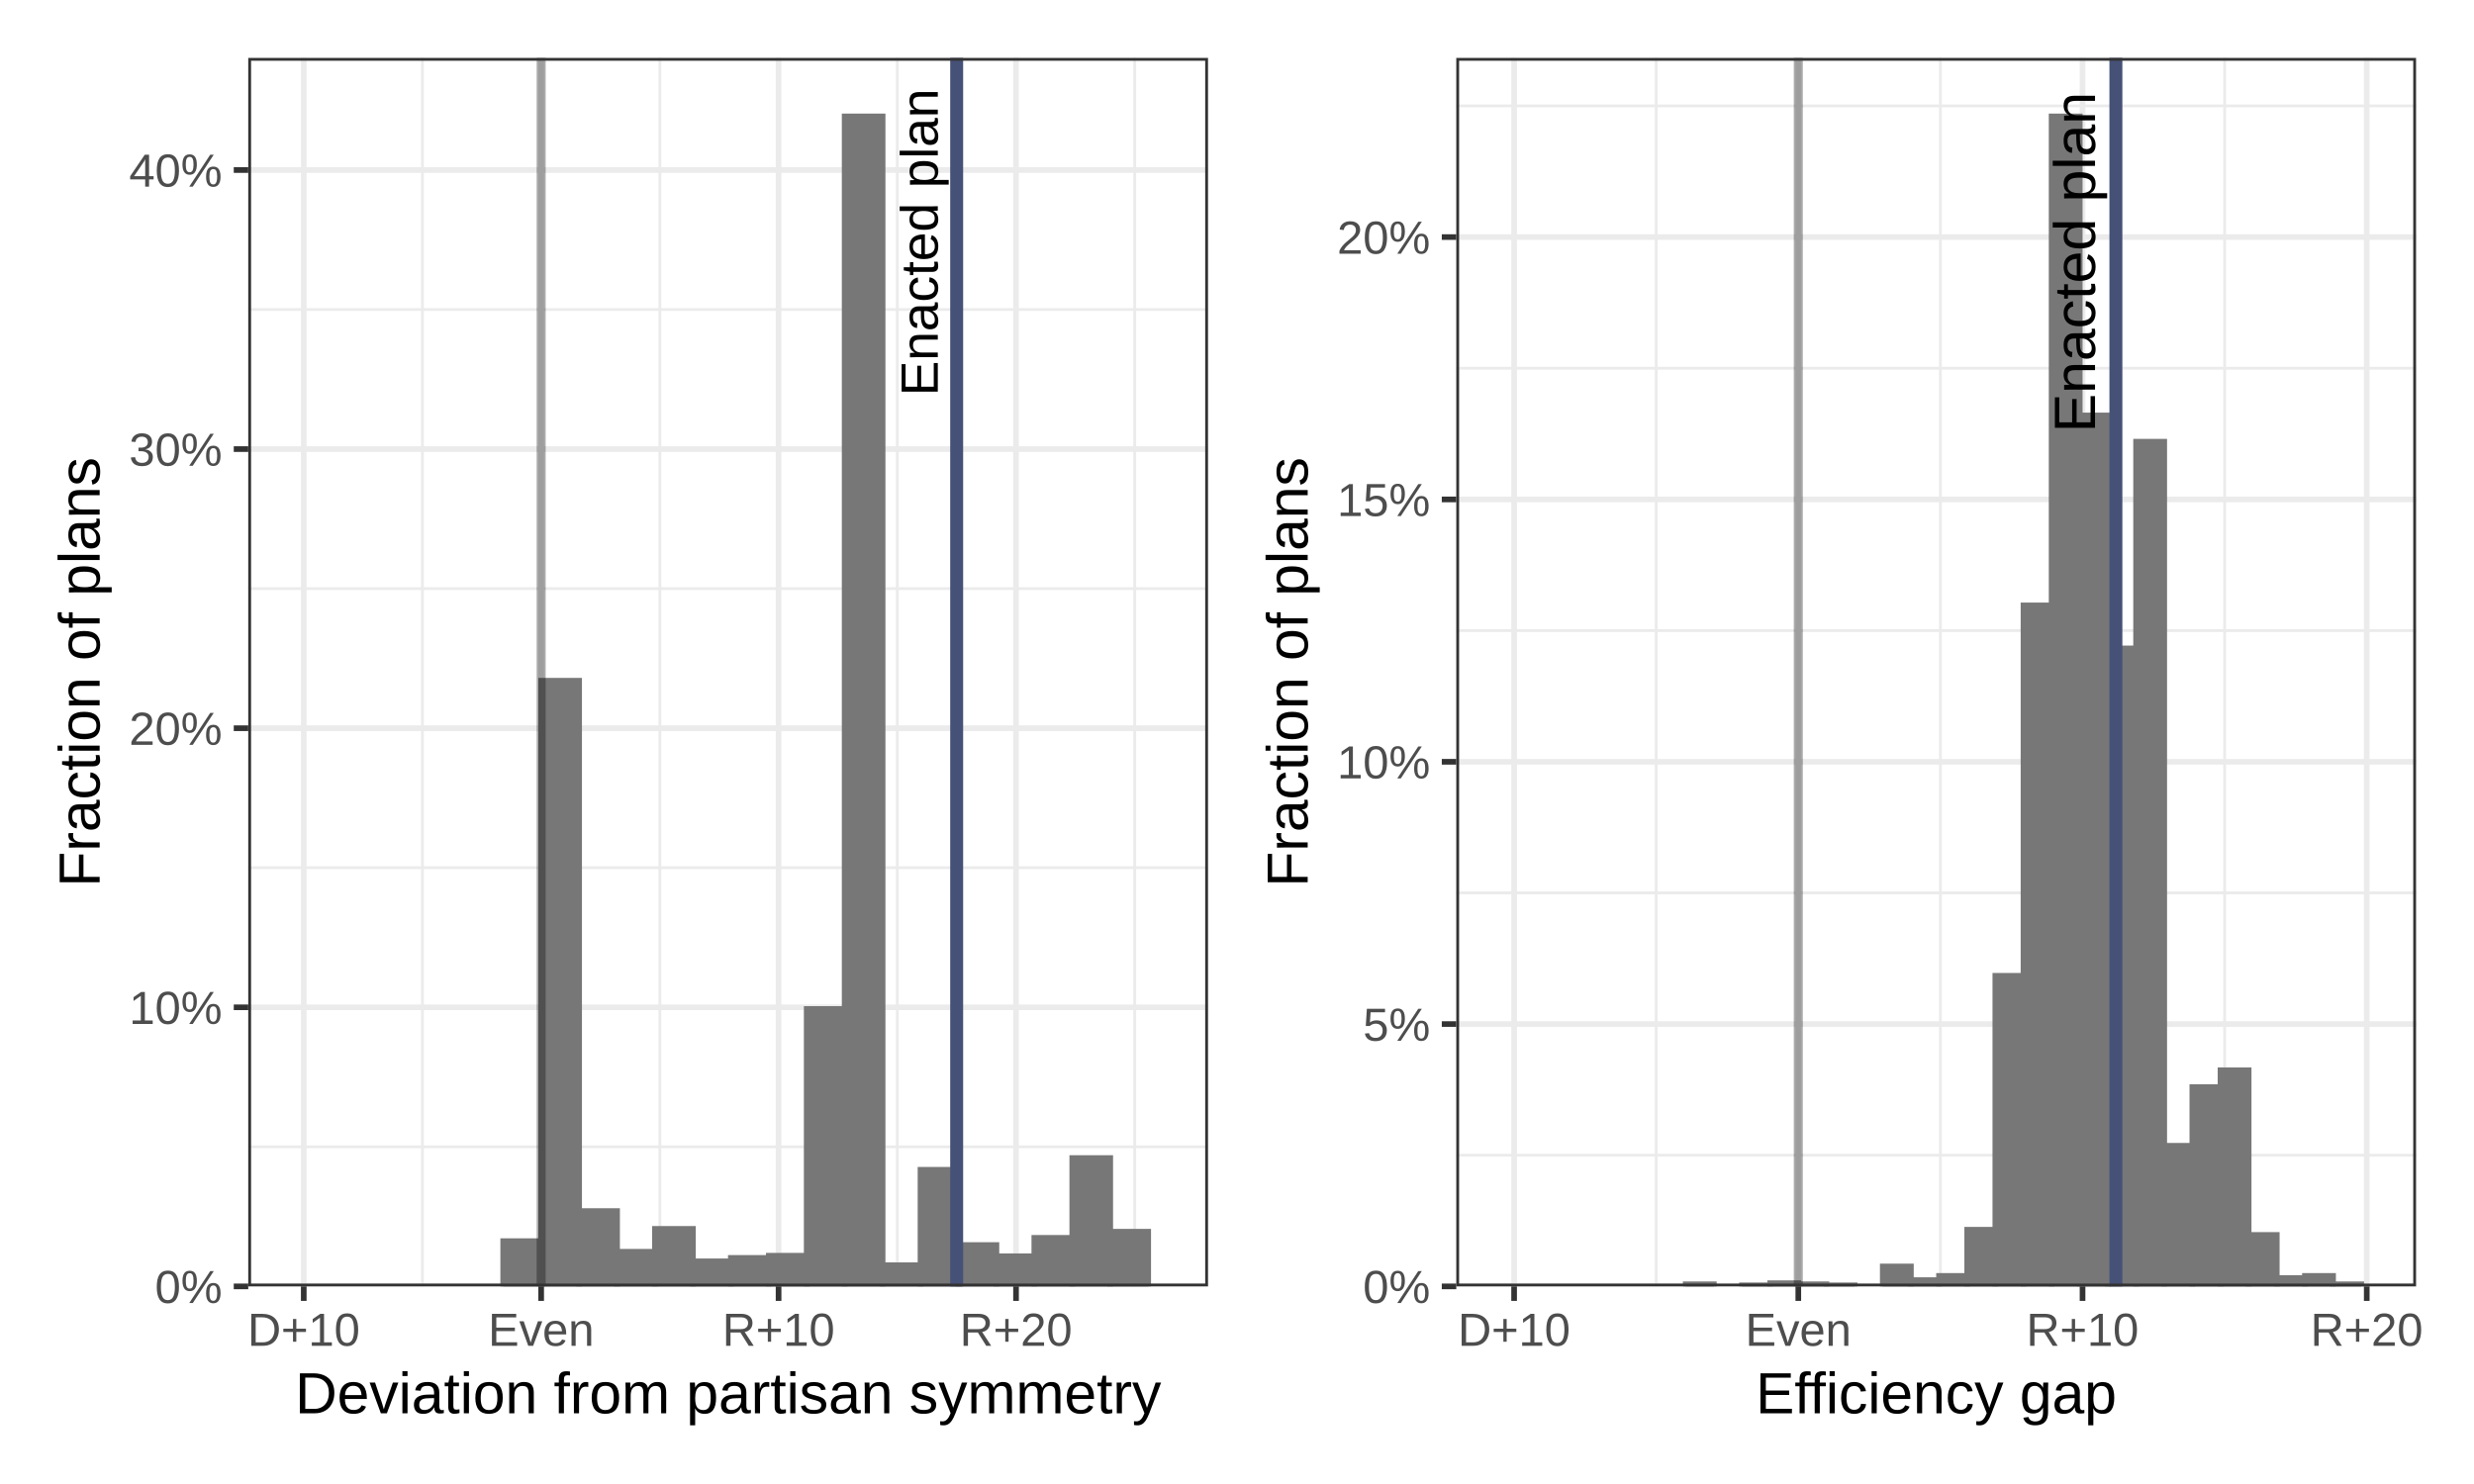
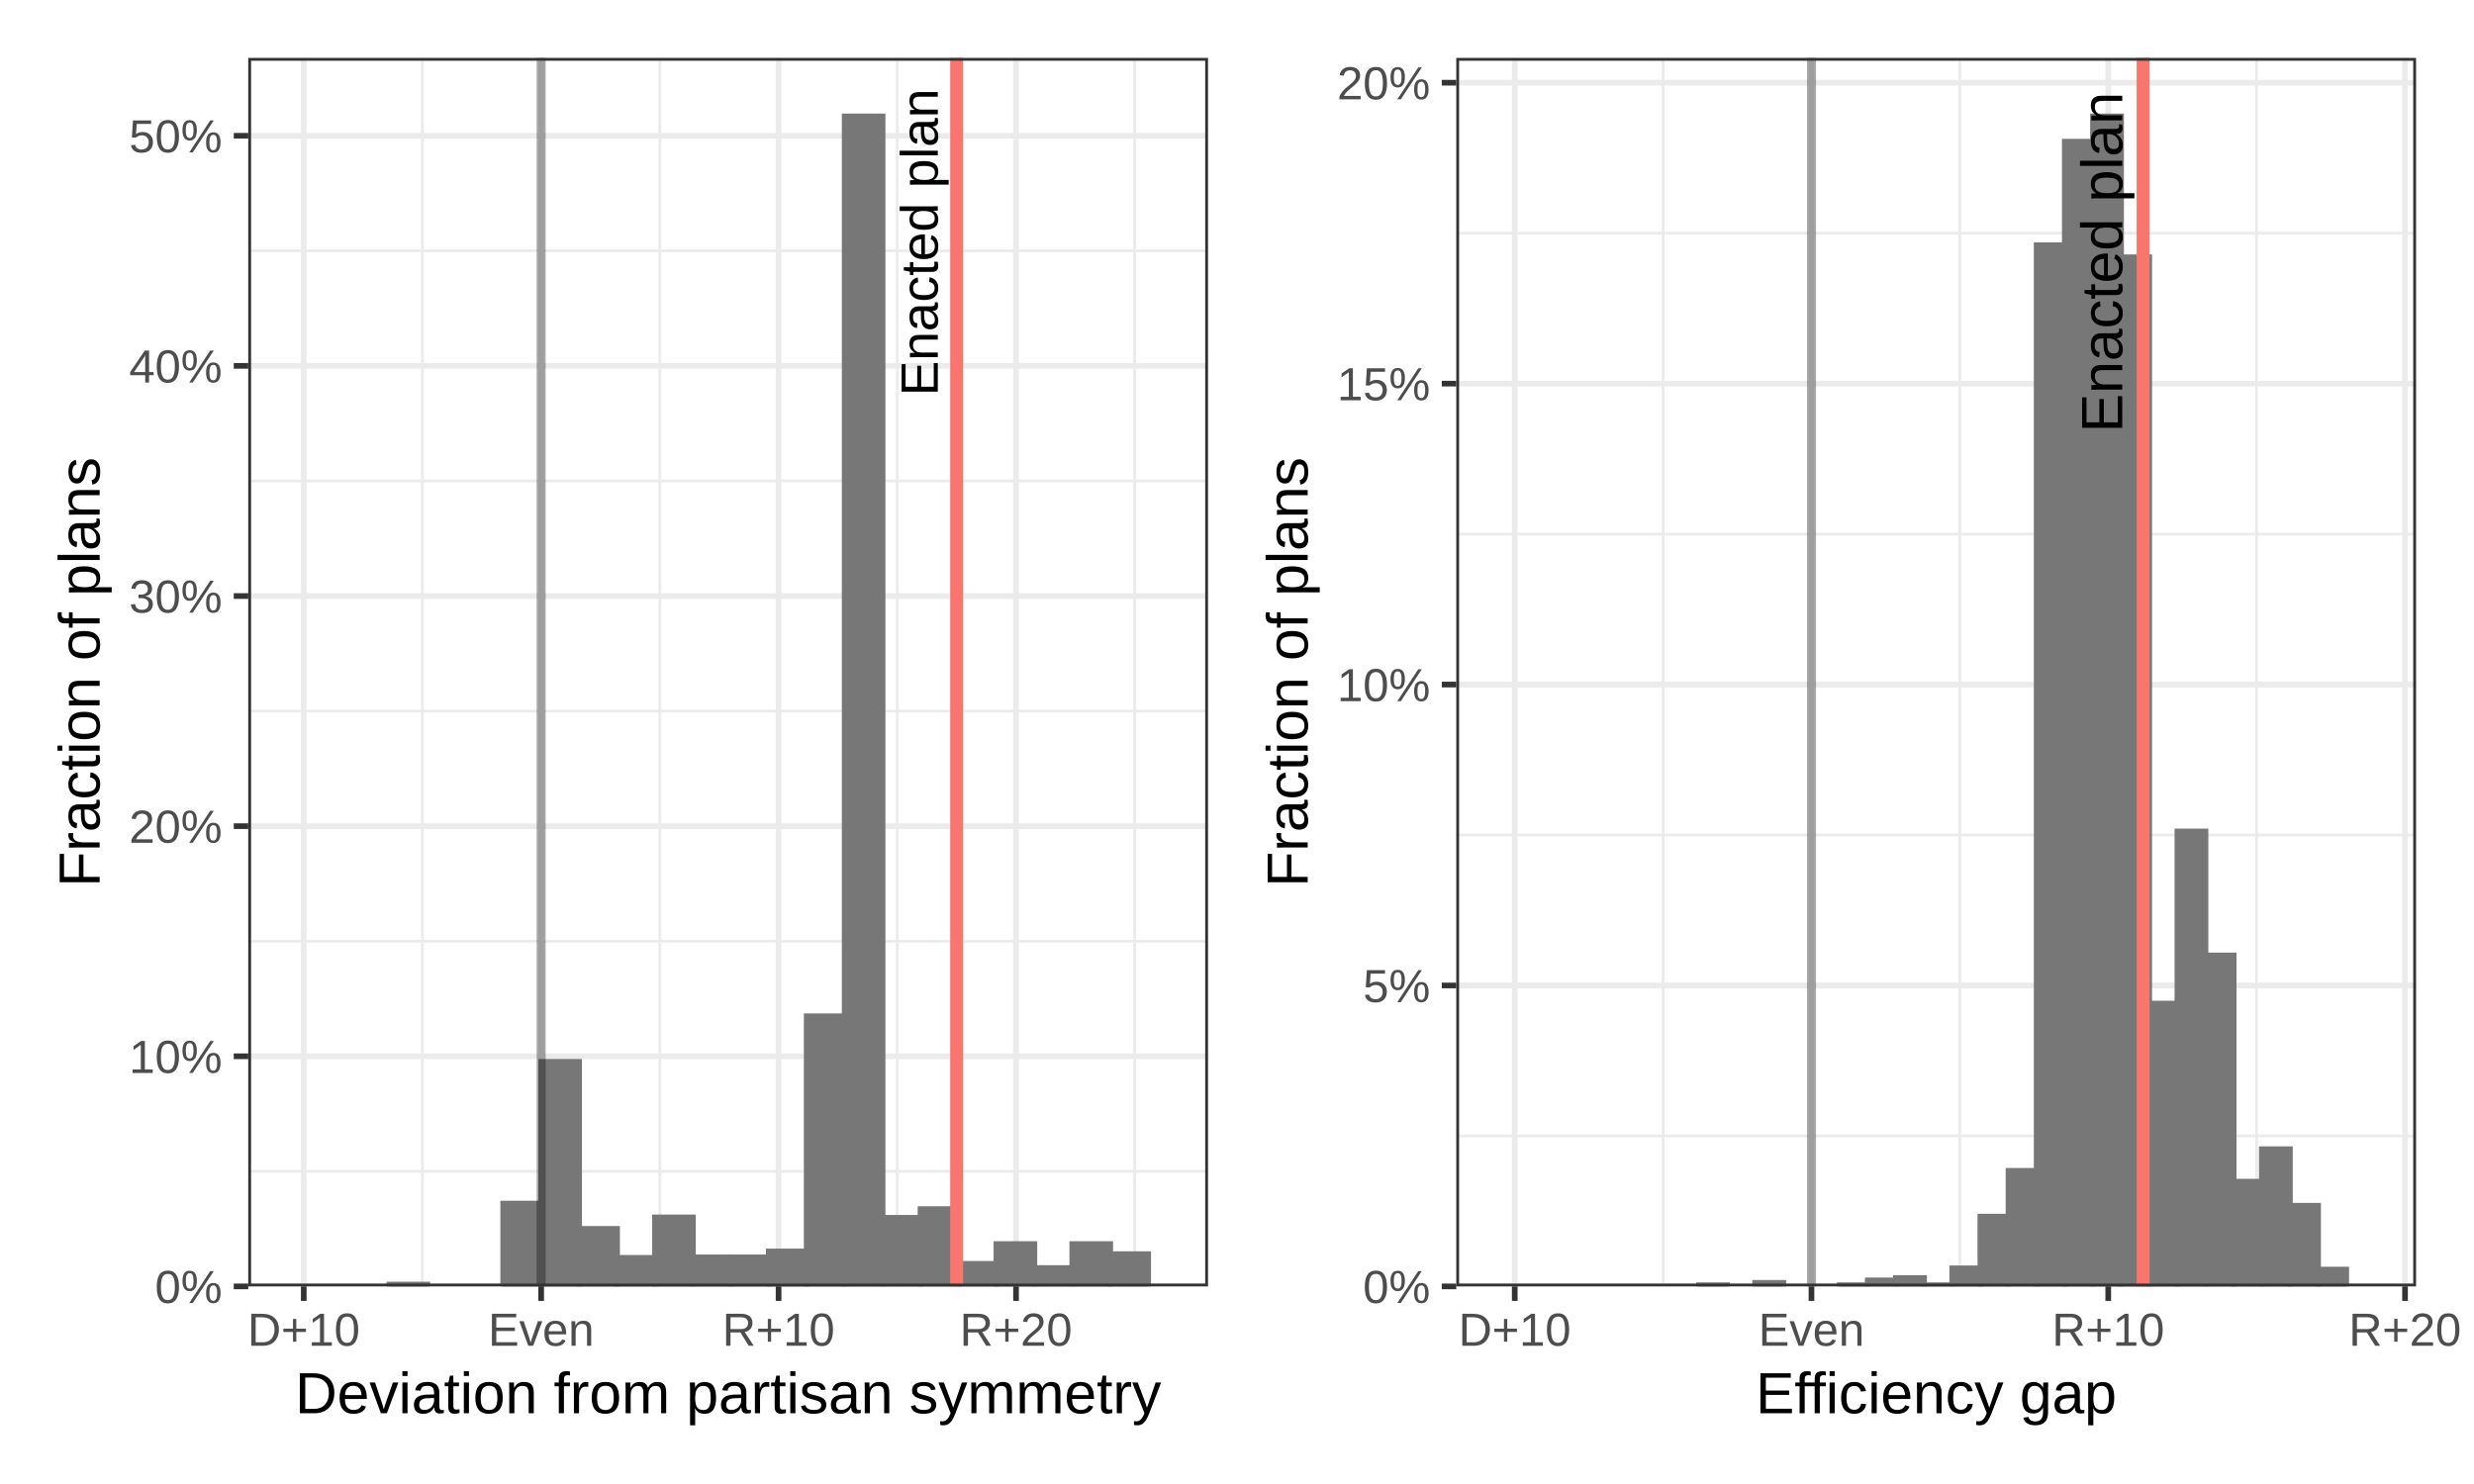
<svg xmlns="http://www.w3.org/2000/svg" class="svglite" width="468.00pt" height="280.80pt" viewBox="0 0 468.00 280.80">
  <defs>
    <style type="text/css">
    .svglite line, .svglite polyline, .svglite polygon, .svglite path, .svglite rect, .svglite circle {
      fill: none;
      stroke: #000000;
      stroke-linecap: round;
      stroke-linejoin: round;
      stroke-miterlimit: 10.00;
    }
    .svglite text {
      white-space: pre;
    }
  </style>
  </defs>
  <rect width="100%" height="100%" style="stroke: none; fill: #FFFFFF;" />
  <defs>
    <clipPath id="cpMC4wMHw0NjguMDB8MC4wMHwyODAuODA=">
      <rect x="0.00" y="0.00" width="468.00" height="280.80" />
    </clipPath>
  </defs>
  <g clip-path="url(#cpMC4wMHw0NjguMDB8MC4wMHwyODAuODA=)">
    <rect x="0" y="0" width="468.00" height="280.80" style="stroke-width: 1.07; stroke: #FFFFFF; fill: #FFFFFF;" />
  </g>
  <defs>
    <clipPath id="cpNS40OHwyMzQuMDB8NS40OHwyNzUuMzI=">
      <rect x="5.48" y="5.48" width="228.52" height="269.84" />
    </clipPath>
  </defs>
  <g clip-path="url(#cpNS40OHwyMzQuMDB8NS40OHwyNzUuMzI=)">
    <rect x="5.48" y="5.48" width="228.52" height="269.84" style="stroke-width: 1.07; stroke: #FFFFFF; fill: #FFFFFF;" />
  </g>
  <g clip-path="url(#cpMC4wMHw0NjguMDB8MC4wMHwyODAuODA=)">
</g>
  <defs>
    <clipPath id="cpNDYuOTZ8MjI4LjUyfDEwLjk2fDI0My40MQ==">
      <rect x="46.96" y="10.96" width="181.56" height="232.45" />
    </clipPath>
  </defs>
  <g clip-path="url(#cpNDYuOTZ8MjI4LjUyfDEwLjk2fDI0My40MQ==)">
    <rect x="46.96" y="10.96" width="181.56" height="232.45" style="stroke-width: 1.07; stroke: none; fill: #FFFFFF;" />
-     <polyline points="46.96,217.00 228.52,217.00 " style="stroke-width: 0.53; stroke: #EBEBEB; stroke-linecap: butt;" />
-     <polyline points="46.96,164.19 228.52,164.19 " style="stroke-width: 0.53; stroke: #EBEBEB; stroke-linecap: butt;" />
-     <polyline points="46.96,111.38 228.52,111.38 " style="stroke-width: 0.53; stroke: #EBEBEB; stroke-linecap: butt;" />
-     <polyline points="46.96,58.57 228.52,58.57 " style="stroke-width: 0.53; stroke: #EBEBEB; stroke-linecap: butt;" />
+     <polyline points="46.96,221.64 228.52,221.64 " style="stroke-width: 0.53; stroke: #EBEBEB; stroke-linecap: butt;" />
+     <polyline points="46.96,178.09 228.52,178.09 " style="stroke-width: 0.53; stroke: #EBEBEB; stroke-linecap: butt;" />
+     <polyline points="46.96,134.55 228.52,134.55 " style="stroke-width: 0.53; stroke: #EBEBEB; stroke-linecap: butt;" />
+     <polyline points="46.96,91.00 228.52,91.00 " style="stroke-width: 0.53; stroke: #EBEBEB; stroke-linecap: butt;" />
+     <polyline points="46.96,47.46 228.52,47.46 " style="stroke-width: 0.53; stroke: #EBEBEB; stroke-linecap: butt;" />
    <polyline points="79.91,243.41 79.91,10.96 " style="stroke-width: 0.53; stroke: #EBEBEB; stroke-linecap: butt;" />
    <polyline points="124.83,243.41 124.83,10.96 " style="stroke-width: 0.53; stroke: #EBEBEB; stroke-linecap: butt;" />
    <polyline points="169.74,243.41 169.74,10.96 " style="stroke-width: 0.53; stroke: #EBEBEB; stroke-linecap: butt;" />
    <polyline points="214.65,243.41 214.65,10.96 " style="stroke-width: 0.53; stroke: #EBEBEB; stroke-linecap: butt;" />
    <polyline points="46.96,243.41 228.52,243.41 " style="stroke-width: 1.07; stroke: #EBEBEB; stroke-linecap: butt;" />
-     <polyline points="46.96,190.60 228.52,190.60 " style="stroke-width: 1.07; stroke: #EBEBEB; stroke-linecap: butt;" />
-     <polyline points="46.96,137.79 228.52,137.79 " style="stroke-width: 1.07; stroke: #EBEBEB; stroke-linecap: butt;" />
-     <polyline points="46.96,84.98 228.52,84.98 " style="stroke-width: 1.07; stroke: #EBEBEB; stroke-linecap: butt;" />
-     <polyline points="46.96,32.17 228.52,32.17 " style="stroke-width: 1.07; stroke: #EBEBEB; stroke-linecap: butt;" />
+     <polyline points="46.96,199.87 228.52,199.87 " style="stroke-width: 1.07; stroke: #EBEBEB; stroke-linecap: butt;" />
+     <polyline points="46.96,156.32 228.52,156.32 " style="stroke-width: 1.07; stroke: #EBEBEB; stroke-linecap: butt;" />
+     <polyline points="46.96,112.78 228.52,112.78 " style="stroke-width: 1.07; stroke: #EBEBEB; stroke-linecap: butt;" />
+     <polyline points="46.96,69.23 228.52,69.23 " style="stroke-width: 1.07; stroke: #EBEBEB; stroke-linecap: butt;" />
+     <polyline points="46.96,25.69 228.52,25.69 " style="stroke-width: 1.07; stroke: #EBEBEB; stroke-linecap: butt;" />
    <polyline points="57.46,243.41 57.46,10.96 " style="stroke-width: 1.07; stroke: #EBEBEB; stroke-linecap: butt;" />
    <polyline points="102.37,243.41 102.37,10.96 " style="stroke-width: 1.07; stroke: #EBEBEB; stroke-linecap: butt;" />
    <polyline points="147.28,243.41 147.28,10.96 " style="stroke-width: 1.07; stroke: #EBEBEB; stroke-linecap: butt;" />
    <polyline points="192.20,243.41 192.20,10.96 " style="stroke-width: 1.07; stroke: #EBEBEB; stroke-linecap: butt;" />
-     <rect x="59.31" y="243.41" width="7.18" height="0.00" style="stroke-width: 1.07; stroke: #777777; stroke-linecap: square; stroke-linejoin: miter; fill: #777777;" />
-     <rect x="66.49" y="243.41" width="7.18" height="0.00" style="stroke-width: 1.07; stroke: #777777; stroke-linecap: square; stroke-linejoin: miter; fill: #777777;" />
-     <rect x="73.66" y="243.41" width="7.18" height="0.00" style="stroke-width: 1.07; stroke: #777777; stroke-linecap: square; stroke-linejoin: miter; fill: #777777;" />
-     <rect x="80.84" y="243.41" width="7.18" height="0.00" style="stroke-width: 1.07; stroke: #777777; stroke-linecap: square; stroke-linejoin: miter; fill: #777777;" />
-     <rect x="88.02" y="243.41" width="7.18" height="0.00" style="stroke-width: 1.07; stroke: #777777; stroke-linecap: square; stroke-linejoin: miter; fill: #777777;" />
-     <rect x="95.19" y="234.85" width="7.18" height="8.56" style="stroke-width: 1.07; stroke: #777777; stroke-linecap: square; stroke-linejoin: miter; fill: #777777;" />
-     <rect x="102.37" y="128.81" width="7.18" height="114.60" style="stroke-width: 1.07; stroke: #777777; stroke-linecap: square; stroke-linejoin: miter; fill: #777777;" />
-     <rect x="109.55" y="229.15" width="7.18" height="14.26" style="stroke-width: 1.07; stroke: #777777; stroke-linecap: square; stroke-linejoin: miter; fill: #777777;" />
-     <rect x="116.72" y="236.86" width="7.18" height="6.55" style="stroke-width: 1.07; stroke: #777777; stroke-linecap: square; stroke-linejoin: miter; fill: #777777;" />
-     <rect x="123.90" y="232.53" width="7.18" height="10.88" style="stroke-width: 1.07; stroke: #777777; stroke-linecap: square; stroke-linejoin: miter; fill: #777777;" />
-     <rect x="131.08" y="238.66" width="7.18" height="4.75" style="stroke-width: 1.07; stroke: #777777; stroke-linecap: square; stroke-linejoin: miter; fill: #777777;" />
-     <rect x="138.25" y="238.02" width="7.18" height="5.39" style="stroke-width: 1.07; stroke: #777777; stroke-linecap: square; stroke-linejoin: miter; fill: #777777;" />
-     <rect x="145.43" y="237.60" width="7.18" height="5.81" style="stroke-width: 1.07; stroke: #777777; stroke-linecap: square; stroke-linejoin: miter; fill: #777777;" />
-     <rect x="152.60" y="190.92" width="7.18" height="52.49" style="stroke-width: 1.07; stroke: #777777; stroke-linecap: square; stroke-linejoin: miter; fill: #777777;" />
-     <rect x="159.78" y="22.03" width="7.18" height="221.38" style="stroke-width: 1.07; stroke: #777777; stroke-linecap: square; stroke-linejoin: miter; fill: #777777;" />
-     <rect x="166.96" y="239.40" width="7.18" height="4.01" style="stroke-width: 1.07; stroke: #777777; stroke-linecap: square; stroke-linejoin: miter; fill: #777777;" />
-     <rect x="174.13" y="221.34" width="7.18" height="22.07" style="stroke-width: 1.07; stroke: #777777; stroke-linecap: square; stroke-linejoin: miter; fill: #777777;" />
-     <rect x="181.31" y="235.59" width="7.18" height="7.82" style="stroke-width: 1.07; stroke: #777777; stroke-linecap: square; stroke-linejoin: miter; fill: #777777;" />
-     <rect x="188.49" y="237.71" width="7.18" height="5.70" style="stroke-width: 1.07; stroke: #777777; stroke-linecap: square; stroke-linejoin: miter; fill: #777777;" />
-     <rect x="195.66" y="234.22" width="7.18" height="9.19" style="stroke-width: 1.07; stroke: #777777; stroke-linecap: square; stroke-linejoin: miter; fill: #777777;" />
-     <rect x="202.84" y="219.12" width="7.18" height="24.29" style="stroke-width: 1.07; stroke: #777777; stroke-linecap: square; stroke-linejoin: miter; fill: #777777;" />
-     <rect x="210.02" y="233.06" width="7.18" height="10.35" style="stroke-width: 1.07; stroke: #777777; stroke-linecap: square; stroke-linejoin: miter; fill: #777777;" />
-     <line x1="180.97" y1="243.41" x2="180.97" y2="10.96" style="stroke-width: 2.45; stroke: #465177; stroke-linecap: butt;" />
+     <rect x="59.31" y="243.41" width="7.18" height="0.00" style="stroke-width: 1.07; stroke: #777777; stroke-linecap: butt; stroke-linejoin: miter; fill: #777777;" />
+     <rect x="66.49" y="243.41" width="7.18" height="0.00" style="stroke-width: 1.07; stroke: #777777; stroke-linecap: butt; stroke-linejoin: miter; fill: #777777;" />
+     <rect x="73.66" y="243.06" width="7.18" height="0.35" style="stroke-width: 1.07; stroke: #777777; stroke-linecap: butt; stroke-linejoin: miter; fill: #777777;" />
+     <rect x="80.84" y="243.41" width="7.18" height="0.00" style="stroke-width: 1.07; stroke: #777777; stroke-linecap: butt; stroke-linejoin: miter; fill: #777777;" />
+     <rect x="88.02" y="243.41" width="7.18" height="0.00" style="stroke-width: 1.07; stroke: #777777; stroke-linecap: butt; stroke-linejoin: miter; fill: #777777;" />
+     <rect x="95.19" y="227.73" width="7.18" height="15.68" style="stroke-width: 1.07; stroke: #777777; stroke-linecap: butt; stroke-linejoin: miter; fill: #777777;" />
+     <rect x="102.37" y="200.91" width="7.18" height="42.50" style="stroke-width: 1.07; stroke: #777777; stroke-linecap: butt; stroke-linejoin: miter; fill: #777777;" />
+     <rect x="109.55" y="232.52" width="7.18" height="10.89" style="stroke-width: 1.07; stroke: #777777; stroke-linecap: butt; stroke-linejoin: miter; fill: #777777;" />
+     <rect x="116.72" y="238.01" width="7.18" height="5.40" style="stroke-width: 1.07; stroke: #777777; stroke-linecap: butt; stroke-linejoin: miter; fill: #777777;" />
+     <rect x="123.90" y="230.35" width="7.18" height="13.06" style="stroke-width: 1.07; stroke: #777777; stroke-linecap: butt; stroke-linejoin: miter; fill: #777777;" />
+     <rect x="131.08" y="237.92" width="7.18" height="5.49" style="stroke-width: 1.07; stroke: #777777; stroke-linecap: butt; stroke-linejoin: miter; fill: #777777;" />
+     <rect x="138.25" y="237.92" width="7.18" height="5.49" style="stroke-width: 1.07; stroke: #777777; stroke-linecap: butt; stroke-linejoin: miter; fill: #777777;" />
+     <rect x="145.43" y="236.79" width="7.18" height="6.62" style="stroke-width: 1.07; stroke: #777777; stroke-linecap: butt; stroke-linejoin: miter; fill: #777777;" />
+     <rect x="152.60" y="192.29" width="7.18" height="51.12" style="stroke-width: 1.07; stroke: #777777; stroke-linecap: butt; stroke-linejoin: miter; fill: #777777;" />
+     <rect x="159.78" y="22.03" width="7.18" height="221.38" style="stroke-width: 1.07; stroke: #777777; stroke-linecap: butt; stroke-linejoin: miter; fill: #777777;" />
+     <rect x="166.96" y="230.43" width="7.18" height="12.98" style="stroke-width: 1.07; stroke: #777777; stroke-linecap: butt; stroke-linejoin: miter; fill: #777777;" />
+     <rect x="174.13" y="228.78" width="7.18" height="14.63" style="stroke-width: 1.07; stroke: #777777; stroke-linecap: butt; stroke-linejoin: miter; fill: #777777;" />
+     <rect x="181.31" y="239.14" width="7.18" height="4.27" style="stroke-width: 1.07; stroke: #777777; stroke-linecap: butt; stroke-linejoin: miter; fill: #777777;" />
+     <rect x="188.49" y="235.40" width="7.18" height="8.01" style="stroke-width: 1.07; stroke: #777777; stroke-linecap: butt; stroke-linejoin: miter; fill: #777777;" />
+     <rect x="195.66" y="239.93" width="7.18" height="3.48" style="stroke-width: 1.07; stroke: #777777; stroke-linecap: butt; stroke-linejoin: miter; fill: #777777;" />
+     <rect x="202.84" y="235.40" width="7.18" height="8.01" style="stroke-width: 1.07; stroke: #777777; stroke-linecap: butt; stroke-linejoin: miter; fill: #777777;" />
+     <rect x="210.02" y="237.31" width="7.18" height="6.10" style="stroke-width: 1.07; stroke: #777777; stroke-linecap: butt; stroke-linejoin: miter; fill: #777777;" />
+     <line x1="180.97" y1="243.41" x2="180.97" y2="10.96" style="stroke-width: 2.45; stroke: #F8766D; stroke-linecap: butt;" />
    <line x1="102.37" y1="243.41" x2="102.37" y2="10.96" style="stroke-width: 1.71; stroke: #000000; stroke-opacity: 0.33; stroke-linecap: butt;" />
    <text transform="translate(177.40,16.77) rotate(-90)" text-anchor="end" style="font-size: 9.96px; font-family: &quot;Arial&quot;;" textLength="58.11px" lengthAdjust="spacingAndGlyphs">Enacted plan</text>
    <rect x="46.96" y="10.96" width="181.56" height="232.45" style="stroke-width: 1.07; stroke: #333333;" />
  </g>
  <g clip-path="url(#cpMC4wMHw0NjguMDB8MC4wMHwyODAuODA=)">
    <text x="42.03" y="246.56" text-anchor="end" style="font-size: 8.80px;fill: #4D4D4D; font-family: &quot;Arial&quot;;" textLength="12.72px" lengthAdjust="spacingAndGlyphs">0%</text>
-     <text x="42.03" y="193.75" text-anchor="end" style="font-size: 8.80px;fill: #4D4D4D; font-family: &quot;Arial&quot;;" textLength="17.61px" lengthAdjust="spacingAndGlyphs">10%</text>
-     <text x="42.03" y="140.94" text-anchor="end" style="font-size: 8.80px;fill: #4D4D4D; font-family: &quot;Arial&quot;;" textLength="17.61px" lengthAdjust="spacingAndGlyphs">20%</text>
-     <text x="42.03" y="88.13" text-anchor="end" style="font-size: 8.80px;fill: #4D4D4D; font-family: &quot;Arial&quot;;" textLength="17.61px" lengthAdjust="spacingAndGlyphs">30%</text>
-     <text x="42.03" y="35.32" text-anchor="end" style="font-size: 8.80px;fill: #4D4D4D; font-family: &quot;Arial&quot;;" textLength="17.61px" lengthAdjust="spacingAndGlyphs">40%</text>
+     <text x="42.03" y="203.02" text-anchor="end" style="font-size: 8.80px;fill: #4D4D4D; font-family: &quot;Arial&quot;;" textLength="17.62px" lengthAdjust="spacingAndGlyphs">10%</text>
+     <text x="42.03" y="159.47" text-anchor="end" style="font-size: 8.80px;fill: #4D4D4D; font-family: &quot;Arial&quot;;" textLength="17.62px" lengthAdjust="spacingAndGlyphs">20%</text>
+     <text x="42.03" y="115.93" text-anchor="end" style="font-size: 8.80px;fill: #4D4D4D; font-family: &quot;Arial&quot;;" textLength="17.62px" lengthAdjust="spacingAndGlyphs">30%</text>
+     <text x="42.03" y="72.38" text-anchor="end" style="font-size: 8.80px;fill: #4D4D4D; font-family: &quot;Arial&quot;;" textLength="17.62px" lengthAdjust="spacingAndGlyphs">40%</text>
+     <text x="42.03" y="28.84" text-anchor="end" style="font-size: 8.80px;fill: #4D4D4D; font-family: &quot;Arial&quot;;" textLength="17.62px" lengthAdjust="spacingAndGlyphs">50%</text>
    <polyline points="44.22,243.41 46.96,243.41 " style="stroke-width: 1.07; stroke: #333333; stroke-linecap: butt;" />
-     <polyline points="44.22,190.60 46.96,190.60 " style="stroke-width: 1.07; stroke: #333333; stroke-linecap: butt;" />
-     <polyline points="44.22,137.79 46.96,137.79 " style="stroke-width: 1.07; stroke: #333333; stroke-linecap: butt;" />
-     <polyline points="44.22,84.98 46.96,84.98 " style="stroke-width: 1.07; stroke: #333333; stroke-linecap: butt;" />
-     <polyline points="44.22,32.17 46.96,32.17 " style="stroke-width: 1.07; stroke: #333333; stroke-linecap: butt;" />
+     <polyline points="44.22,199.87 46.96,199.87 " style="stroke-width: 1.07; stroke: #333333; stroke-linecap: butt;" />
+     <polyline points="44.22,156.32 46.96,156.32 " style="stroke-width: 1.07; stroke: #333333; stroke-linecap: butt;" />
+     <polyline points="44.22,112.78 46.96,112.78 " style="stroke-width: 1.07; stroke: #333333; stroke-linecap: butt;" />
+     <polyline points="44.22,69.23 46.96,69.23 " style="stroke-width: 1.07; stroke: #333333; stroke-linecap: butt;" />
+     <polyline points="44.22,25.69 46.96,25.69 " style="stroke-width: 1.07; stroke: #333333; stroke-linecap: butt;" />
    <polyline points="57.46,246.15 57.46,243.41 " style="stroke-width: 1.07; stroke: #333333; stroke-linecap: butt;" />
    <polyline points="102.37,246.15 102.37,243.41 " style="stroke-width: 1.07; stroke: #333333; stroke-linecap: butt;" />
    <polyline points="147.28,246.15 147.28,243.41 " style="stroke-width: 1.07; stroke: #333333; stroke-linecap: butt;" />
    <polyline points="192.20,246.15 192.20,243.41 " style="stroke-width: 1.07; stroke: #333333; stroke-linecap: butt;" />
-     <text x="57.46" y="254.65" text-anchor="middle" style="font-size: 8.80px;fill: #4D4D4D; font-family: &quot;Arial&quot;;" textLength="21.28px" lengthAdjust="spacingAndGlyphs">D+10</text>
-     <text x="102.37" y="254.65" text-anchor="middle" style="font-size: 8.80px;fill: #4D4D4D; font-family: &quot;Arial&quot;;" textLength="20.06px" lengthAdjust="spacingAndGlyphs">Even</text>
-     <text x="147.28" y="254.65" text-anchor="middle" style="font-size: 8.80px;fill: #4D4D4D; font-family: &quot;Arial&quot;;" textLength="21.28px" lengthAdjust="spacingAndGlyphs">R+10</text>
-     <text x="192.20" y="254.65" text-anchor="middle" style="font-size: 8.80px;fill: #4D4D4D; font-family: &quot;Arial&quot;;" textLength="21.28px" lengthAdjust="spacingAndGlyphs">R+20</text>
-     <text x="137.74" y="267.42" text-anchor="middle" style="font-size: 11.00px; font-family: &quot;Arial&quot;;" textLength="163.83px" lengthAdjust="spacingAndGlyphs">Deviation from partisan symmetry</text>
-     <text transform="translate(18.85,127.18) rotate(-90)" text-anchor="middle" style="font-size: 11.00px; font-family: &quot;Arial&quot;;" textLength="81.32px" lengthAdjust="spacingAndGlyphs">Fraction of plans</text>
+     <text x="57.46" y="254.64" text-anchor="middle" style="font-size: 8.80px;fill: #4D4D4D; font-family: &quot;Arial&quot;;" textLength="21.28px" lengthAdjust="spacingAndGlyphs">D+10</text>
+     <text x="102.37" y="254.64" text-anchor="middle" style="font-size: 8.80px;fill: #4D4D4D; font-family: &quot;Arial&quot;;" textLength="20.06px" lengthAdjust="spacingAndGlyphs">Even</text>
+     <text x="147.28" y="254.64" text-anchor="middle" style="font-size: 8.80px;fill: #4D4D4D; font-family: &quot;Arial&quot;;" textLength="21.28px" lengthAdjust="spacingAndGlyphs">R+10</text>
+     <text x="192.20" y="254.64" text-anchor="middle" style="font-size: 8.80px;fill: #4D4D4D; font-family: &quot;Arial&quot;;" textLength="21.28px" lengthAdjust="spacingAndGlyphs">R+20</text>
+     <text x="137.74" y="267.41" text-anchor="middle" style="font-size: 11.00px; font-family: &quot;Arial&quot;;" textLength="163.88px" lengthAdjust="spacingAndGlyphs">Deviation from partisan symmetry</text>
+     <text transform="translate(18.85,127.18) rotate(-90)" text-anchor="middle" style="font-size: 11.00px; font-family: &quot;Arial&quot;;" textLength="81.35px" lengthAdjust="spacingAndGlyphs">Fraction of plans</text>
  </g>
  <defs>
    <clipPath id="cpMjM0LjAwfDQ2Mi41Mnw1LjQ4fDI3NS4zMg==">
      <rect x="234.00" y="5.48" width="228.52" height="269.84" />
    </clipPath>
  </defs>
  <g clip-path="url(#cpMjM0LjAwfDQ2Mi41Mnw1LjQ4fDI3NS4zMg==)">
    <rect x="234.00" y="5.48" width="228.52" height="269.84" style="stroke-width: 1.07; stroke: #FFFFFF; fill: #FFFFFF;" />
  </g>
  <g clip-path="url(#cpMC4wMHw0NjguMDB8MC4wMHwyODAuODA=)">
</g>
  <defs>
    <clipPath id="cpMjc1LjQ4fDQ1Ny4wNHwxMC45NnwyNDMuNDE=">
      <rect x="275.48" y="10.96" width="181.56" height="232.45" />
    </clipPath>
  </defs>
  <g clip-path="url(#cpMjc1LjQ4fDQ1Ny4wNHwxMC45NnwyNDMuNDE=)">
    <rect x="275.48" y="10.96" width="181.56" height="232.45" style="stroke-width: 1.07; stroke: none; fill: #FFFFFF;" />
-     <polyline points="275.48,218.59 457.04,218.59 " style="stroke-width: 0.53; stroke: #EBEBEB; stroke-linecap: butt;" />
-     <polyline points="275.48,168.95 457.04,168.95 " style="stroke-width: 0.53; stroke: #EBEBEB; stroke-linecap: butt;" />
-     <polyline points="275.48,119.32 457.04,119.32 " style="stroke-width: 0.53; stroke: #EBEBEB; stroke-linecap: butt;" />
-     <polyline points="275.48,69.68 457.04,69.68 " style="stroke-width: 0.53; stroke: #EBEBEB; stroke-linecap: butt;" />
-     <polyline points="275.48,20.04 457.04,20.04 " style="stroke-width: 0.53; stroke: #EBEBEB; stroke-linecap: butt;" />
-     <polyline points="313.30,243.41 313.30,10.96 " style="stroke-width: 0.53; stroke: #EBEBEB; stroke-linecap: butt;" />
-     <polyline points="367.06,243.41 367.06,10.96 " style="stroke-width: 0.53; stroke: #EBEBEB; stroke-linecap: butt;" />
-     <polyline points="420.83,243.41 420.83,10.96 " style="stroke-width: 0.53; stroke: #EBEBEB; stroke-linecap: butt;" />
+     <polyline points="275.48,214.94 457.04,214.94 " style="stroke-width: 0.53; stroke: #EBEBEB; stroke-linecap: butt;" />
+     <polyline points="275.48,158.00 457.04,158.00 " style="stroke-width: 0.53; stroke: #EBEBEB; stroke-linecap: butt;" />
+     <polyline points="275.48,101.06 457.04,101.06 " style="stroke-width: 0.53; stroke: #EBEBEB; stroke-linecap: butt;" />
+     <polyline points="275.48,44.12 457.04,44.12 " style="stroke-width: 0.53; stroke: #EBEBEB; stroke-linecap: butt;" />
+     <polyline points="314.61,243.41 314.61,10.96 " style="stroke-width: 0.53; stroke: #EBEBEB; stroke-linecap: butt;" />
+     <polyline points="370.74,243.41 370.74,10.96 " style="stroke-width: 0.53; stroke: #EBEBEB; stroke-linecap: butt;" />
+     <polyline points="426.88,243.41 426.88,10.96 " style="stroke-width: 0.53; stroke: #EBEBEB; stroke-linecap: butt;" />
    <polyline points="275.48,243.41 457.04,243.41 " style="stroke-width: 1.07; stroke: #EBEBEB; stroke-linecap: butt;" />
-     <polyline points="275.48,193.77 457.04,193.77 " style="stroke-width: 1.07; stroke: #EBEBEB; stroke-linecap: butt;" />
-     <polyline points="275.48,144.14 457.04,144.14 " style="stroke-width: 1.07; stroke: #EBEBEB; stroke-linecap: butt;" />
-     <polyline points="275.48,94.50 457.04,94.50 " style="stroke-width: 1.07; stroke: #EBEBEB; stroke-linecap: butt;" />
-     <polyline points="275.48,44.86 457.04,44.86 " style="stroke-width: 1.07; stroke: #EBEBEB; stroke-linecap: butt;" />
-     <polyline points="286.42,243.41 286.42,10.96 " style="stroke-width: 1.07; stroke: #EBEBEB; stroke-linecap: butt;" />
-     <polyline points="340.18,243.41 340.18,10.96 " style="stroke-width: 1.07; stroke: #EBEBEB; stroke-linecap: butt;" />
-     <polyline points="393.95,243.41 393.95,10.96 " style="stroke-width: 1.07; stroke: #EBEBEB; stroke-linecap: butt;" />
-     <polyline points="447.71,243.41 447.71,10.96 " style="stroke-width: 1.07; stroke: #EBEBEB; stroke-linecap: butt;" />
-     <rect x="286.94" y="243.41" width="5.32" height="0.00" style="stroke-width: 1.07; stroke: #777777; stroke-linecap: square; stroke-linejoin: miter; fill: #777777;" />
-     <rect x="292.26" y="243.41" width="5.32" height="0.00" style="stroke-width: 1.07; stroke: #777777; stroke-linecap: square; stroke-linejoin: miter; fill: #777777;" />
-     <rect x="297.59" y="243.41" width="5.32" height="0.00" style="stroke-width: 1.07; stroke: #777777; stroke-linecap: square; stroke-linejoin: miter; fill: #777777;" />
-     <rect x="302.91" y="243.41" width="5.32" height="0.00" style="stroke-width: 1.07; stroke: #777777; stroke-linecap: square; stroke-linejoin: miter; fill: #777777;" />
-     <rect x="308.24" y="243.41" width="5.32" height="0.00" style="stroke-width: 1.07; stroke: #777777; stroke-linecap: square; stroke-linejoin: miter; fill: #777777;" />
-     <rect x="313.56" y="243.41" width="5.32" height="0.00" style="stroke-width: 1.07; stroke: #777777; stroke-linecap: square; stroke-linejoin: miter; fill: #777777;" />
-     <rect x="318.88" y="243.01" width="5.32" height="0.40" style="stroke-width: 1.07; stroke: #777777; stroke-linecap: square; stroke-linejoin: miter; fill: #777777;" />
-     <rect x="324.21" y="243.41" width="5.32" height="0.00" style="stroke-width: 1.07; stroke: #777777; stroke-linecap: square; stroke-linejoin: miter; fill: #777777;" />
-     <rect x="329.53" y="243.21" width="5.32" height="0.20" style="stroke-width: 1.07; stroke: #777777; stroke-linecap: square; stroke-linejoin: miter; fill: #777777;" />
-     <rect x="334.86" y="242.81" width="5.32" height="0.60" style="stroke-width: 1.07; stroke: #777777; stroke-linecap: square; stroke-linejoin: miter; fill: #777777;" />
-     <rect x="340.18" y="243.01" width="5.32" height="0.40" style="stroke-width: 1.07; stroke: #777777; stroke-linecap: square; stroke-linejoin: miter; fill: #777777;" />
-     <rect x="345.51" y="243.21" width="5.32" height="0.20" style="stroke-width: 1.07; stroke: #777777; stroke-linecap: square; stroke-linejoin: miter; fill: #777777;" />
-     <rect x="350.83" y="243.41" width="5.32" height="0.00" style="stroke-width: 1.07; stroke: #777777; stroke-linecap: square; stroke-linejoin: miter; fill: #777777;" />
-     <rect x="356.16" y="239.64" width="5.32" height="3.77" style="stroke-width: 1.07; stroke: #777777; stroke-linecap: square; stroke-linejoin: miter; fill: #777777;" />
-     <rect x="361.48" y="242.22" width="5.32" height="1.19" style="stroke-width: 1.07; stroke: #777777; stroke-linecap: square; stroke-linejoin: miter; fill: #777777;" />
-     <rect x="366.80" y="241.42" width="5.32" height="1.99" style="stroke-width: 1.07; stroke: #777777; stroke-linecap: square; stroke-linejoin: miter; fill: #777777;" />
-     <rect x="372.13" y="232.69" width="5.32" height="10.72" style="stroke-width: 1.07; stroke: #777777; stroke-linecap: square; stroke-linejoin: miter; fill: #777777;" />
-     <rect x="377.45" y="184.64" width="5.32" height="58.77" style="stroke-width: 1.07; stroke: #777777; stroke-linecap: square; stroke-linejoin: miter; fill: #777777;" />
-     <rect x="382.78" y="114.55" width="5.32" height="128.86" style="stroke-width: 1.07; stroke: #777777; stroke-linecap: square; stroke-linejoin: miter; fill: #777777;" />
-     <rect x="388.10" y="22.03" width="5.32" height="221.38" style="stroke-width: 1.07; stroke: #777777; stroke-linecap: square; stroke-linejoin: miter; fill: #777777;" />
-     <rect x="393.43" y="78.61" width="5.32" height="164.80" style="stroke-width: 1.07; stroke: #777777; stroke-linecap: square; stroke-linejoin: miter; fill: #777777;" />
-     <rect x="398.75" y="122.69" width="5.32" height="120.72" style="stroke-width: 1.07; stroke: #777777; stroke-linecap: square; stroke-linejoin: miter; fill: #777777;" />
-     <rect x="404.08" y="83.58" width="5.32" height="159.83" style="stroke-width: 1.07; stroke: #777777; stroke-linecap: square; stroke-linejoin: miter; fill: #777777;" />
-     <rect x="409.40" y="216.80" width="5.32" height="26.61" style="stroke-width: 1.07; stroke: #777777; stroke-linecap: square; stroke-linejoin: miter; fill: #777777;" />
-     <rect x="414.72" y="205.69" width="5.32" height="37.72" style="stroke-width: 1.07; stroke: #777777; stroke-linecap: square; stroke-linejoin: miter; fill: #777777;" />
-     <rect x="420.05" y="202.51" width="5.32" height="40.90" style="stroke-width: 1.07; stroke: #777777; stroke-linecap: square; stroke-linejoin: miter; fill: #777777;" />
-     <rect x="425.37" y="233.68" width="5.32" height="9.73" style="stroke-width: 1.07; stroke: #777777; stroke-linecap: square; stroke-linejoin: miter; fill: #777777;" />
-     <rect x="430.70" y="241.82" width="5.32" height="1.59" style="stroke-width: 1.07; stroke: #777777; stroke-linecap: square; stroke-linejoin: miter; fill: #777777;" />
-     <rect x="436.02" y="241.42" width="5.32" height="1.99" style="stroke-width: 1.07; stroke: #777777; stroke-linecap: square; stroke-linejoin: miter; fill: #777777;" />
-     <rect x="441.35" y="243.01" width="5.32" height="0.40" style="stroke-width: 1.07; stroke: #777777; stroke-linecap: square; stroke-linejoin: miter; fill: #777777;" />
-     <line x1="400.26" y1="243.41" x2="400.26" y2="10.96" style="stroke-width: 2.45; stroke: #465177; stroke-linecap: butt;" />
-     <line x1="340.18" y1="243.41" x2="340.18" y2="10.96" style="stroke-width: 1.71; stroke: #000000; stroke-opacity: 0.33; stroke-linecap: butt;" />
-     <text transform="translate(396.31,17.40) rotate(-90)" text-anchor="end" style="font-size: 11.04px; font-family: &quot;Arial&quot;;" textLength="64.40px" lengthAdjust="spacingAndGlyphs">Enacted plan</text>
+     <polyline points="275.48,186.47 457.04,186.47 " style="stroke-width: 1.07; stroke: #EBEBEB; stroke-linecap: butt;" />
+     <polyline points="275.48,129.53 457.04,129.53 " style="stroke-width: 1.07; stroke: #EBEBEB; stroke-linecap: butt;" />
+     <polyline points="275.48,72.59 457.04,72.59 " style="stroke-width: 1.07; stroke: #EBEBEB; stroke-linecap: butt;" />
+     <polyline points="275.48,15.65 457.04,15.65 " style="stroke-width: 1.07; stroke: #EBEBEB; stroke-linecap: butt;" />
+     <polyline points="286.54,243.41 286.54,10.96 " style="stroke-width: 1.07; stroke: #EBEBEB; stroke-linecap: butt;" />
+     <polyline points="342.67,243.41 342.67,10.96 " style="stroke-width: 1.07; stroke: #EBEBEB; stroke-linecap: butt;" />
+     <polyline points="398.81,243.41 398.81,10.96 " style="stroke-width: 1.07; stroke: #EBEBEB; stroke-linecap: butt;" />
+     <polyline points="454.95,243.41 454.95,10.96 " style="stroke-width: 1.07; stroke: #EBEBEB; stroke-linecap: butt;" />
+     <rect x="284.10" y="243.41" width="5.32" height="0.00" style="stroke-width: 1.07; stroke: #777777; stroke-linecap: butt; stroke-linejoin: miter; fill: #777777;" />
+     <rect x="289.43" y="243.41" width="5.32" height="0.00" style="stroke-width: 1.07; stroke: #777777; stroke-linecap: butt; stroke-linejoin: miter; fill: #777777;" />
+     <rect x="294.75" y="243.41" width="5.32" height="0.00" style="stroke-width: 1.07; stroke: #777777; stroke-linecap: butt; stroke-linejoin: miter; fill: #777777;" />
+     <rect x="300.08" y="243.41" width="5.32" height="0.00" style="stroke-width: 1.07; stroke: #777777; stroke-linecap: butt; stroke-linejoin: miter; fill: #777777;" />
+     <rect x="305.40" y="243.41" width="5.32" height="0.00" style="stroke-width: 1.07; stroke: #777777; stroke-linecap: butt; stroke-linejoin: miter; fill: #777777;" />
+     <rect x="310.73" y="243.41" width="5.32" height="0.00" style="stroke-width: 1.07; stroke: #777777; stroke-linecap: butt; stroke-linejoin: miter; fill: #777777;" />
+     <rect x="316.05" y="243.41" width="5.32" height="0.00" style="stroke-width: 1.07; stroke: #777777; stroke-linecap: butt; stroke-linejoin: miter; fill: #777777;" />
+     <rect x="321.38" y="243.18" width="5.32" height="0.23" style="stroke-width: 1.07; stroke: #777777; stroke-linecap: butt; stroke-linejoin: miter; fill: #777777;" />
+     <rect x="326.70" y="243.41" width="5.32" height="0.00" style="stroke-width: 1.07; stroke: #777777; stroke-linecap: butt; stroke-linejoin: miter; fill: #777777;" />
+     <rect x="332.02" y="242.73" width="5.32" height="0.68" style="stroke-width: 1.07; stroke: #777777; stroke-linecap: butt; stroke-linejoin: miter; fill: #777777;" />
+     <rect x="337.35" y="243.41" width="5.32" height="0.00" style="stroke-width: 1.07; stroke: #777777; stroke-linecap: butt; stroke-linejoin: miter; fill: #777777;" />
+     <rect x="342.67" y="243.41" width="5.32" height="0.00" style="stroke-width: 1.07; stroke: #777777; stroke-linecap: butt; stroke-linejoin: miter; fill: #777777;" />
+     <rect x="348.00" y="243.18" width="5.32" height="0.23" style="stroke-width: 1.07; stroke: #777777; stroke-linecap: butt; stroke-linejoin: miter; fill: #777777;" />
+     <rect x="353.32" y="242.27" width="5.32" height="1.14" style="stroke-width: 1.07; stroke: #777777; stroke-linecap: butt; stroke-linejoin: miter; fill: #777777;" />
+     <rect x="358.65" y="241.82" width="5.32" height="1.59" style="stroke-width: 1.07; stroke: #777777; stroke-linecap: butt; stroke-linejoin: miter; fill: #777777;" />
+     <rect x="363.97" y="243.18" width="5.32" height="0.23" style="stroke-width: 1.07; stroke: #777777; stroke-linecap: butt; stroke-linejoin: miter; fill: #777777;" />
+     <rect x="369.30" y="239.99" width="5.32" height="3.42" style="stroke-width: 1.07; stroke: #777777; stroke-linecap: butt; stroke-linejoin: miter; fill: #777777;" />
+     <rect x="374.62" y="230.20" width="5.32" height="13.21" style="stroke-width: 1.07; stroke: #777777; stroke-linecap: butt; stroke-linejoin: miter; fill: #777777;" />
+     <rect x="379.94" y="221.54" width="5.32" height="21.86" style="stroke-width: 1.07; stroke: #777777; stroke-linecap: butt; stroke-linejoin: miter; fill: #777777;" />
+     <rect x="385.27" y="46.40" width="5.32" height="197.01" style="stroke-width: 1.07; stroke: #777777; stroke-linecap: butt; stroke-linejoin: miter; fill: #777777;" />
+     <rect x="390.59" y="26.81" width="5.32" height="216.60" style="stroke-width: 1.07; stroke: #777777; stroke-linecap: butt; stroke-linejoin: miter; fill: #777777;" />
+     <rect x="395.92" y="22.03" width="5.32" height="221.38" style="stroke-width: 1.07; stroke: #777777; stroke-linecap: butt; stroke-linejoin: miter; fill: #777777;" />
+     <rect x="401.24" y="48.68" width="5.32" height="194.73" style="stroke-width: 1.07; stroke: #777777; stroke-linecap: butt; stroke-linejoin: miter; fill: #777777;" />
+     <rect x="406.57" y="189.89" width="5.32" height="53.52" style="stroke-width: 1.07; stroke: #777777; stroke-linecap: butt; stroke-linejoin: miter; fill: #777777;" />
+     <rect x="411.89" y="157.32" width="5.32" height="86.09" style="stroke-width: 1.07; stroke: #777777; stroke-linecap: butt; stroke-linejoin: miter; fill: #777777;" />
+     <rect x="417.22" y="180.78" width="5.32" height="62.63" style="stroke-width: 1.07; stroke: #777777; stroke-linecap: butt; stroke-linejoin: miter; fill: #777777;" />
+     <rect x="422.54" y="223.59" width="5.32" height="19.82" style="stroke-width: 1.07; stroke: #777777; stroke-linecap: butt; stroke-linejoin: miter; fill: #777777;" />
+     <rect x="427.86" y="217.45" width="5.32" height="25.96" style="stroke-width: 1.07; stroke: #777777; stroke-linecap: butt; stroke-linejoin: miter; fill: #777777;" />
+     <rect x="433.19" y="228.15" width="5.32" height="15.26" style="stroke-width: 1.07; stroke: #777777; stroke-linecap: butt; stroke-linejoin: miter; fill: #777777;" />
+     <rect x="438.51" y="240.22" width="5.32" height="3.19" style="stroke-width: 1.07; stroke: #777777; stroke-linecap: butt; stroke-linejoin: miter; fill: #777777;" />
+     <line x1="405.41" y1="243.41" x2="405.41" y2="10.96" style="stroke-width: 2.45; stroke: #F8766D; stroke-linecap: butt;" />
+     <line x1="342.67" y1="243.41" x2="342.67" y2="10.96" style="stroke-width: 1.71; stroke: #000000; stroke-opacity: 0.33; stroke-linecap: butt;" />
+     <text transform="translate(401.46,17.40) rotate(-90)" text-anchor="end" style="font-size: 11.04px; font-family: &quot;Arial&quot;;" textLength="64.40px" lengthAdjust="spacingAndGlyphs">Enacted plan</text>
    <rect x="275.48" y="10.96" width="181.56" height="232.45" style="stroke-width: 1.07; stroke: #333333;" />
  </g>
  <g clip-path="url(#cpMC4wMHw0NjguMDB8MC4wMHwyODAuODA=)">
    <text x="270.55" y="246.56" text-anchor="end" style="font-size: 8.80px;fill: #4D4D4D; font-family: &quot;Arial&quot;;" textLength="12.72px" lengthAdjust="spacingAndGlyphs">0%</text>
-     <text x="270.55" y="196.93" text-anchor="end" style="font-size: 8.80px;fill: #4D4D4D; font-family: &quot;Arial&quot;;" textLength="12.72px" lengthAdjust="spacingAndGlyphs">5%</text>
-     <text x="270.55" y="147.29" text-anchor="end" style="font-size: 8.80px;fill: #4D4D4D; font-family: &quot;Arial&quot;;" textLength="17.61px" lengthAdjust="spacingAndGlyphs">10%</text>
-     <text x="270.55" y="97.65" text-anchor="end" style="font-size: 8.80px;fill: #4D4D4D; font-family: &quot;Arial&quot;;" textLength="17.61px" lengthAdjust="spacingAndGlyphs">15%</text>
-     <text x="270.55" y="48.01" text-anchor="end" style="font-size: 8.80px;fill: #4D4D4D; font-family: &quot;Arial&quot;;" textLength="17.61px" lengthAdjust="spacingAndGlyphs">20%</text>
+     <text x="270.55" y="189.62" text-anchor="end" style="font-size: 8.80px;fill: #4D4D4D; font-family: &quot;Arial&quot;;" textLength="12.72px" lengthAdjust="spacingAndGlyphs">5%</text>
+     <text x="270.55" y="132.68" text-anchor="end" style="font-size: 8.80px;fill: #4D4D4D; font-family: &quot;Arial&quot;;" textLength="17.62px" lengthAdjust="spacingAndGlyphs">10%</text>
+     <text x="270.55" y="75.74" text-anchor="end" style="font-size: 8.80px;fill: #4D4D4D; font-family: &quot;Arial&quot;;" textLength="17.62px" lengthAdjust="spacingAndGlyphs">15%</text>
+     <text x="270.55" y="18.80" text-anchor="end" style="font-size: 8.80px;fill: #4D4D4D; font-family: &quot;Arial&quot;;" textLength="17.62px" lengthAdjust="spacingAndGlyphs">20%</text>
    <polyline points="272.74,243.41 275.48,243.41 " style="stroke-width: 1.07; stroke: #333333; stroke-linecap: butt;" />
-     <polyline points="272.74,193.77 275.48,193.77 " style="stroke-width: 1.07; stroke: #333333; stroke-linecap: butt;" />
-     <polyline points="272.74,144.14 275.48,144.14 " style="stroke-width: 1.07; stroke: #333333; stroke-linecap: butt;" />
-     <polyline points="272.74,94.50 275.48,94.50 " style="stroke-width: 1.07; stroke: #333333; stroke-linecap: butt;" />
-     <polyline points="272.74,44.86 275.48,44.86 " style="stroke-width: 1.07; stroke: #333333; stroke-linecap: butt;" />
-     <polyline points="286.42,246.15 286.42,243.41 " style="stroke-width: 1.07; stroke: #333333; stroke-linecap: butt;" />
-     <polyline points="340.18,246.15 340.18,243.41 " style="stroke-width: 1.07; stroke: #333333; stroke-linecap: butt;" />
-     <polyline points="393.95,246.15 393.95,243.41 " style="stroke-width: 1.07; stroke: #333333; stroke-linecap: butt;" />
-     <polyline points="447.71,246.15 447.71,243.41 " style="stroke-width: 1.07; stroke: #333333; stroke-linecap: butt;" />
-     <text x="286.42" y="254.65" text-anchor="middle" style="font-size: 8.80px;fill: #4D4D4D; font-family: &quot;Arial&quot;;" textLength="21.28px" lengthAdjust="spacingAndGlyphs">D+10</text>
-     <text x="340.18" y="254.65" text-anchor="middle" style="font-size: 8.80px;fill: #4D4D4D; font-family: &quot;Arial&quot;;" textLength="20.06px" lengthAdjust="spacingAndGlyphs">Even</text>
-     <text x="393.95" y="254.65" text-anchor="middle" style="font-size: 8.80px;fill: #4D4D4D; font-family: &quot;Arial&quot;;" textLength="21.28px" lengthAdjust="spacingAndGlyphs">R+10</text>
-     <text x="447.71" y="254.65" text-anchor="middle" style="font-size: 8.80px;fill: #4D4D4D; font-family: &quot;Arial&quot;;" textLength="21.28px" lengthAdjust="spacingAndGlyphs">R+20</text>
-     <text x="366.26" y="267.42" text-anchor="middle" style="font-size: 11.00px; font-family: &quot;Arial&quot;;" textLength="68.48px" lengthAdjust="spacingAndGlyphs">Efficiency gap</text>
-     <text transform="translate(247.37,127.18) rotate(-90)" text-anchor="middle" style="font-size: 11.00px; font-family: &quot;Arial&quot;;" textLength="81.32px" lengthAdjust="spacingAndGlyphs">Fraction of plans</text>
+     <polyline points="272.74,186.47 275.48,186.47 " style="stroke-width: 1.07; stroke: #333333; stroke-linecap: butt;" />
+     <polyline points="272.74,129.53 275.48,129.53 " style="stroke-width: 1.07; stroke: #333333; stroke-linecap: butt;" />
+     <polyline points="272.74,72.59 275.48,72.59 " style="stroke-width: 1.07; stroke: #333333; stroke-linecap: butt;" />
+     <polyline points="272.74,15.65 275.48,15.65 " style="stroke-width: 1.07; stroke: #333333; stroke-linecap: butt;" />
+     <polyline points="286.54,246.15 286.54,243.41 " style="stroke-width: 1.07; stroke: #333333; stroke-linecap: butt;" />
+     <polyline points="342.67,246.15 342.67,243.41 " style="stroke-width: 1.07; stroke: #333333; stroke-linecap: butt;" />
+     <polyline points="398.81,246.15 398.81,243.41 " style="stroke-width: 1.07; stroke: #333333; stroke-linecap: butt;" />
+     <polyline points="454.95,246.15 454.95,243.41 " style="stroke-width: 1.07; stroke: #333333; stroke-linecap: butt;" />
+     <text x="286.54" y="254.64" text-anchor="middle" style="font-size: 8.80px;fill: #4D4D4D; font-family: &quot;Arial&quot;;" textLength="21.28px" lengthAdjust="spacingAndGlyphs">D+10</text>
+     <text x="342.67" y="254.64" text-anchor="middle" style="font-size: 8.80px;fill: #4D4D4D; font-family: &quot;Arial&quot;;" textLength="20.06px" lengthAdjust="spacingAndGlyphs">Even</text>
+     <text x="398.81" y="254.64" text-anchor="middle" style="font-size: 8.80px;fill: #4D4D4D; font-family: &quot;Arial&quot;;" textLength="21.28px" lengthAdjust="spacingAndGlyphs">R+10</text>
+     <text x="454.95" y="254.64" text-anchor="middle" style="font-size: 8.80px;fill: #4D4D4D; font-family: &quot;Arial&quot;;" textLength="21.28px" lengthAdjust="spacingAndGlyphs">R+20</text>
+     <text x="366.26" y="267.41" text-anchor="middle" style="font-size: 11.00px; font-family: &quot;Arial&quot;;" textLength="68.30px" lengthAdjust="spacingAndGlyphs">Efficiency gap</text>
+     <text transform="translate(247.37,127.18) rotate(-90)" text-anchor="middle" style="font-size: 11.00px; font-family: &quot;Arial&quot;;" textLength="81.35px" lengthAdjust="spacingAndGlyphs">Fraction of plans</text>
  </g>
</svg>
